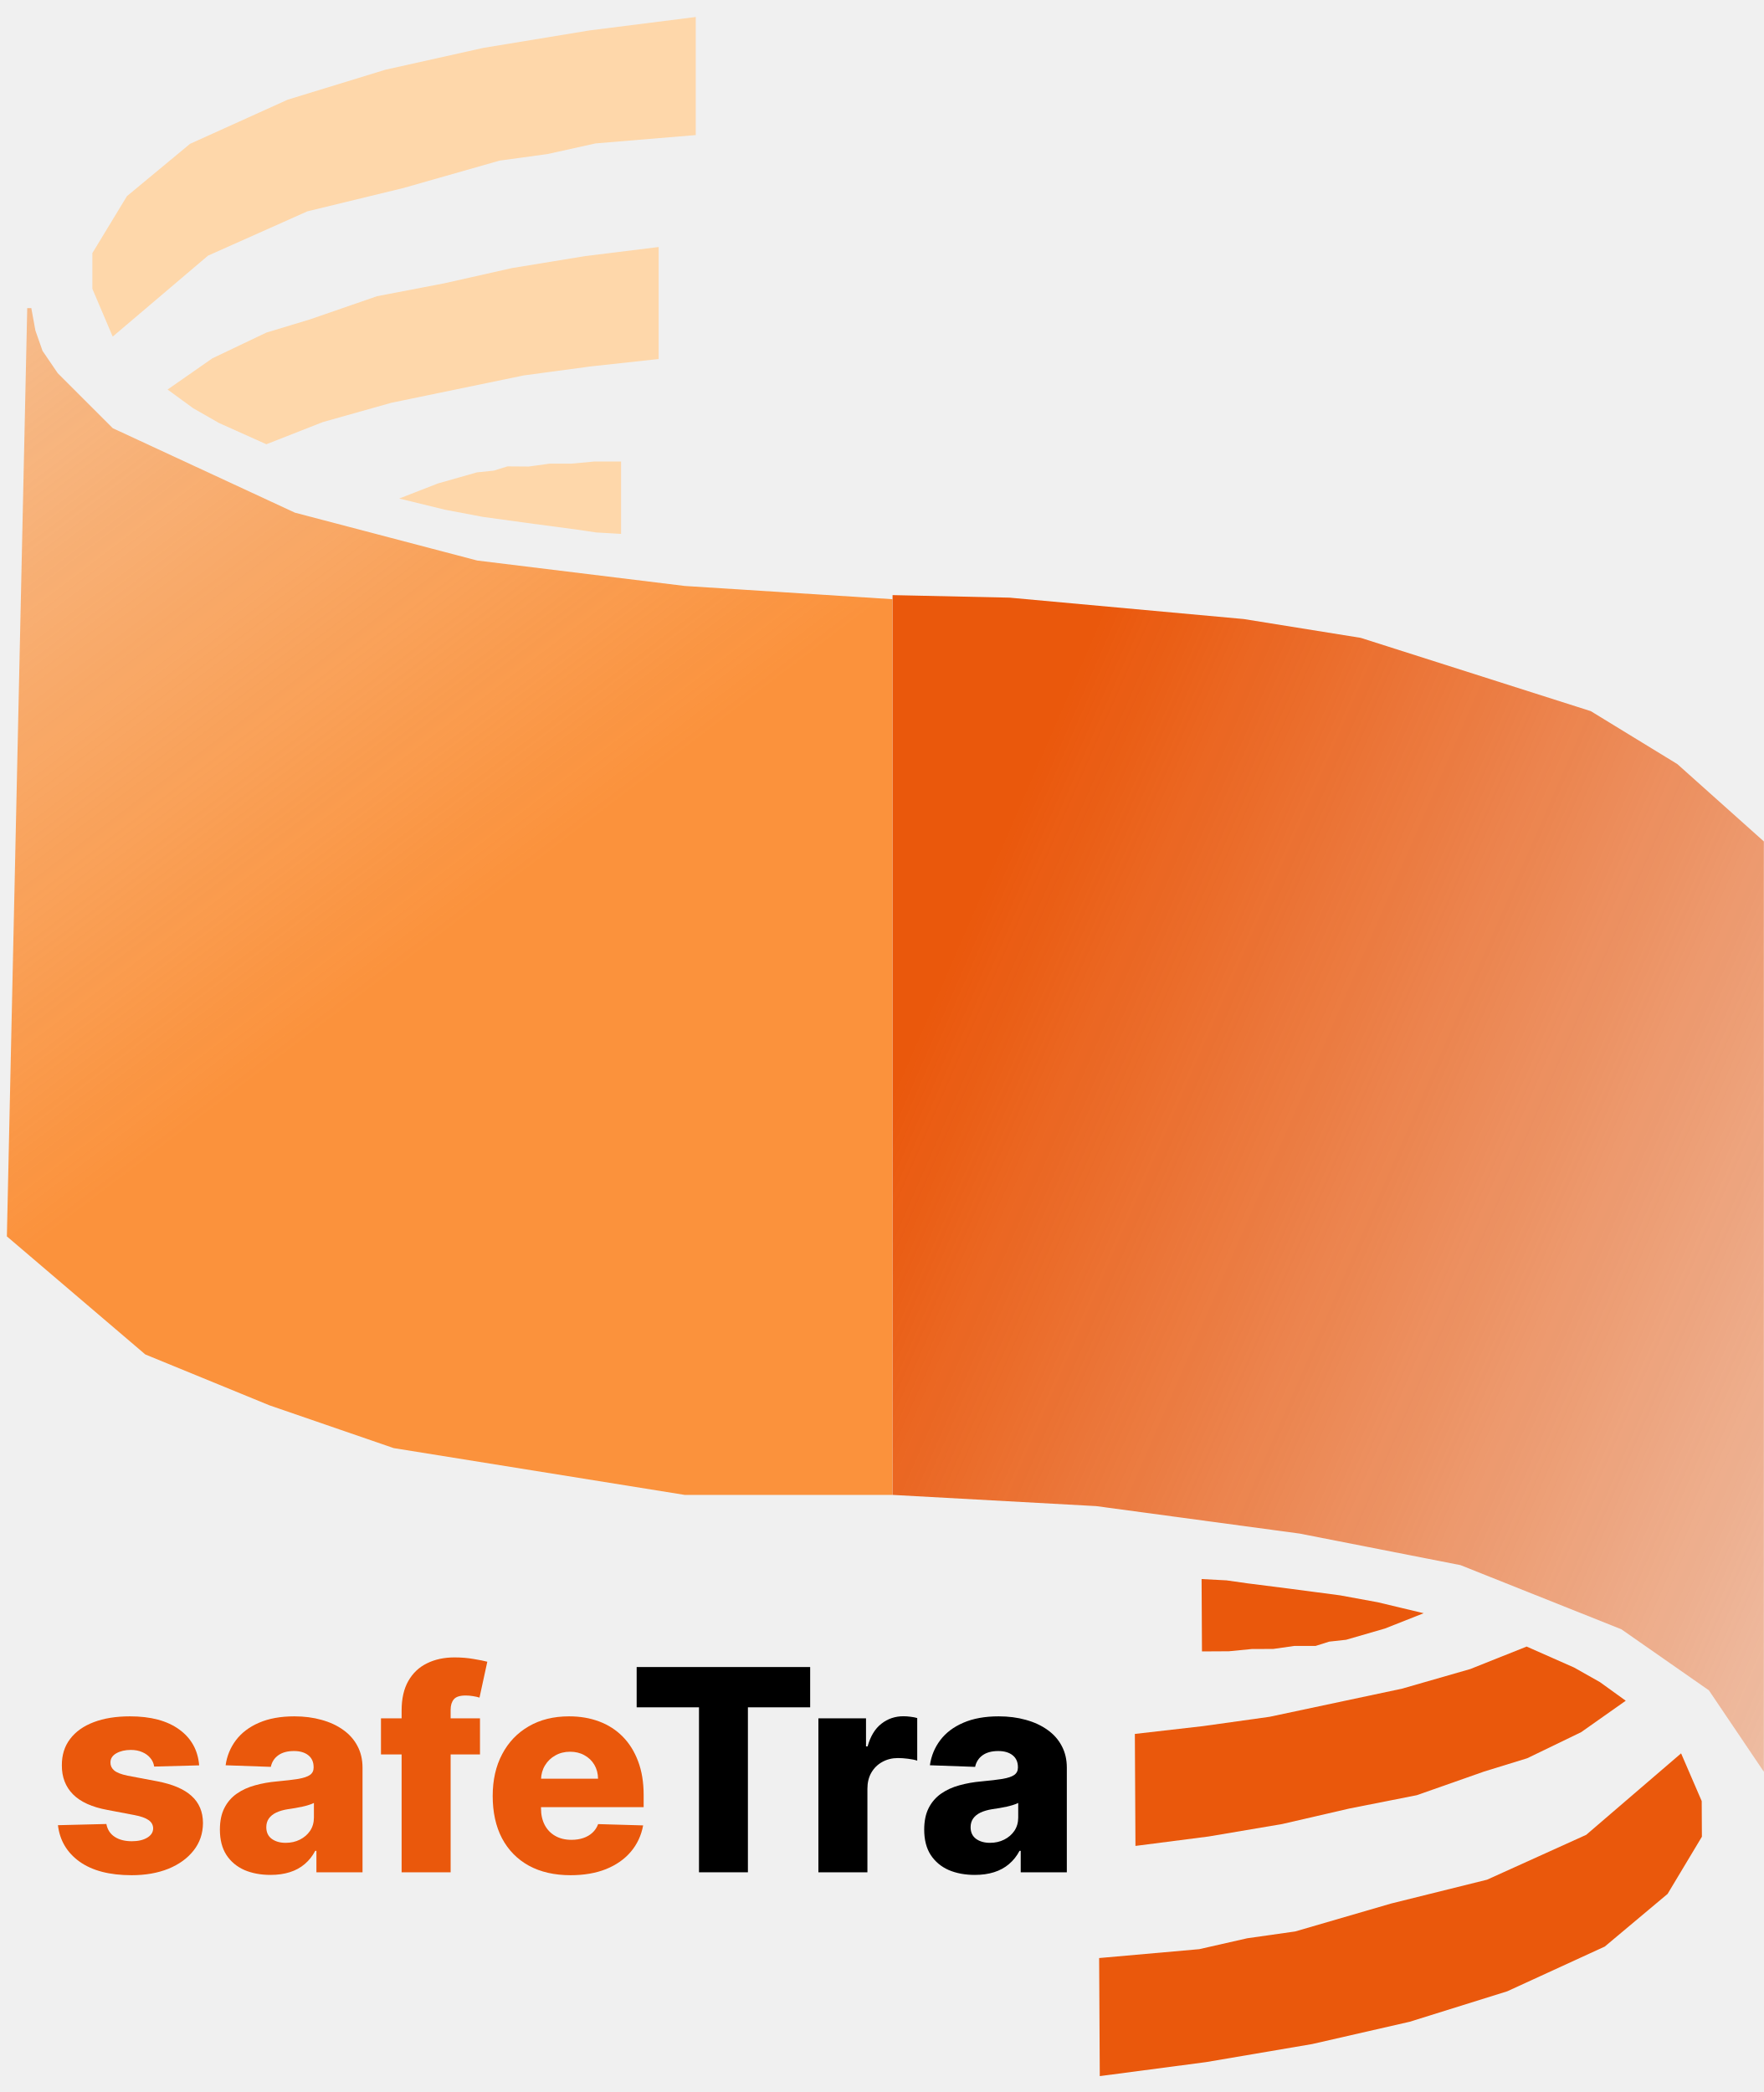
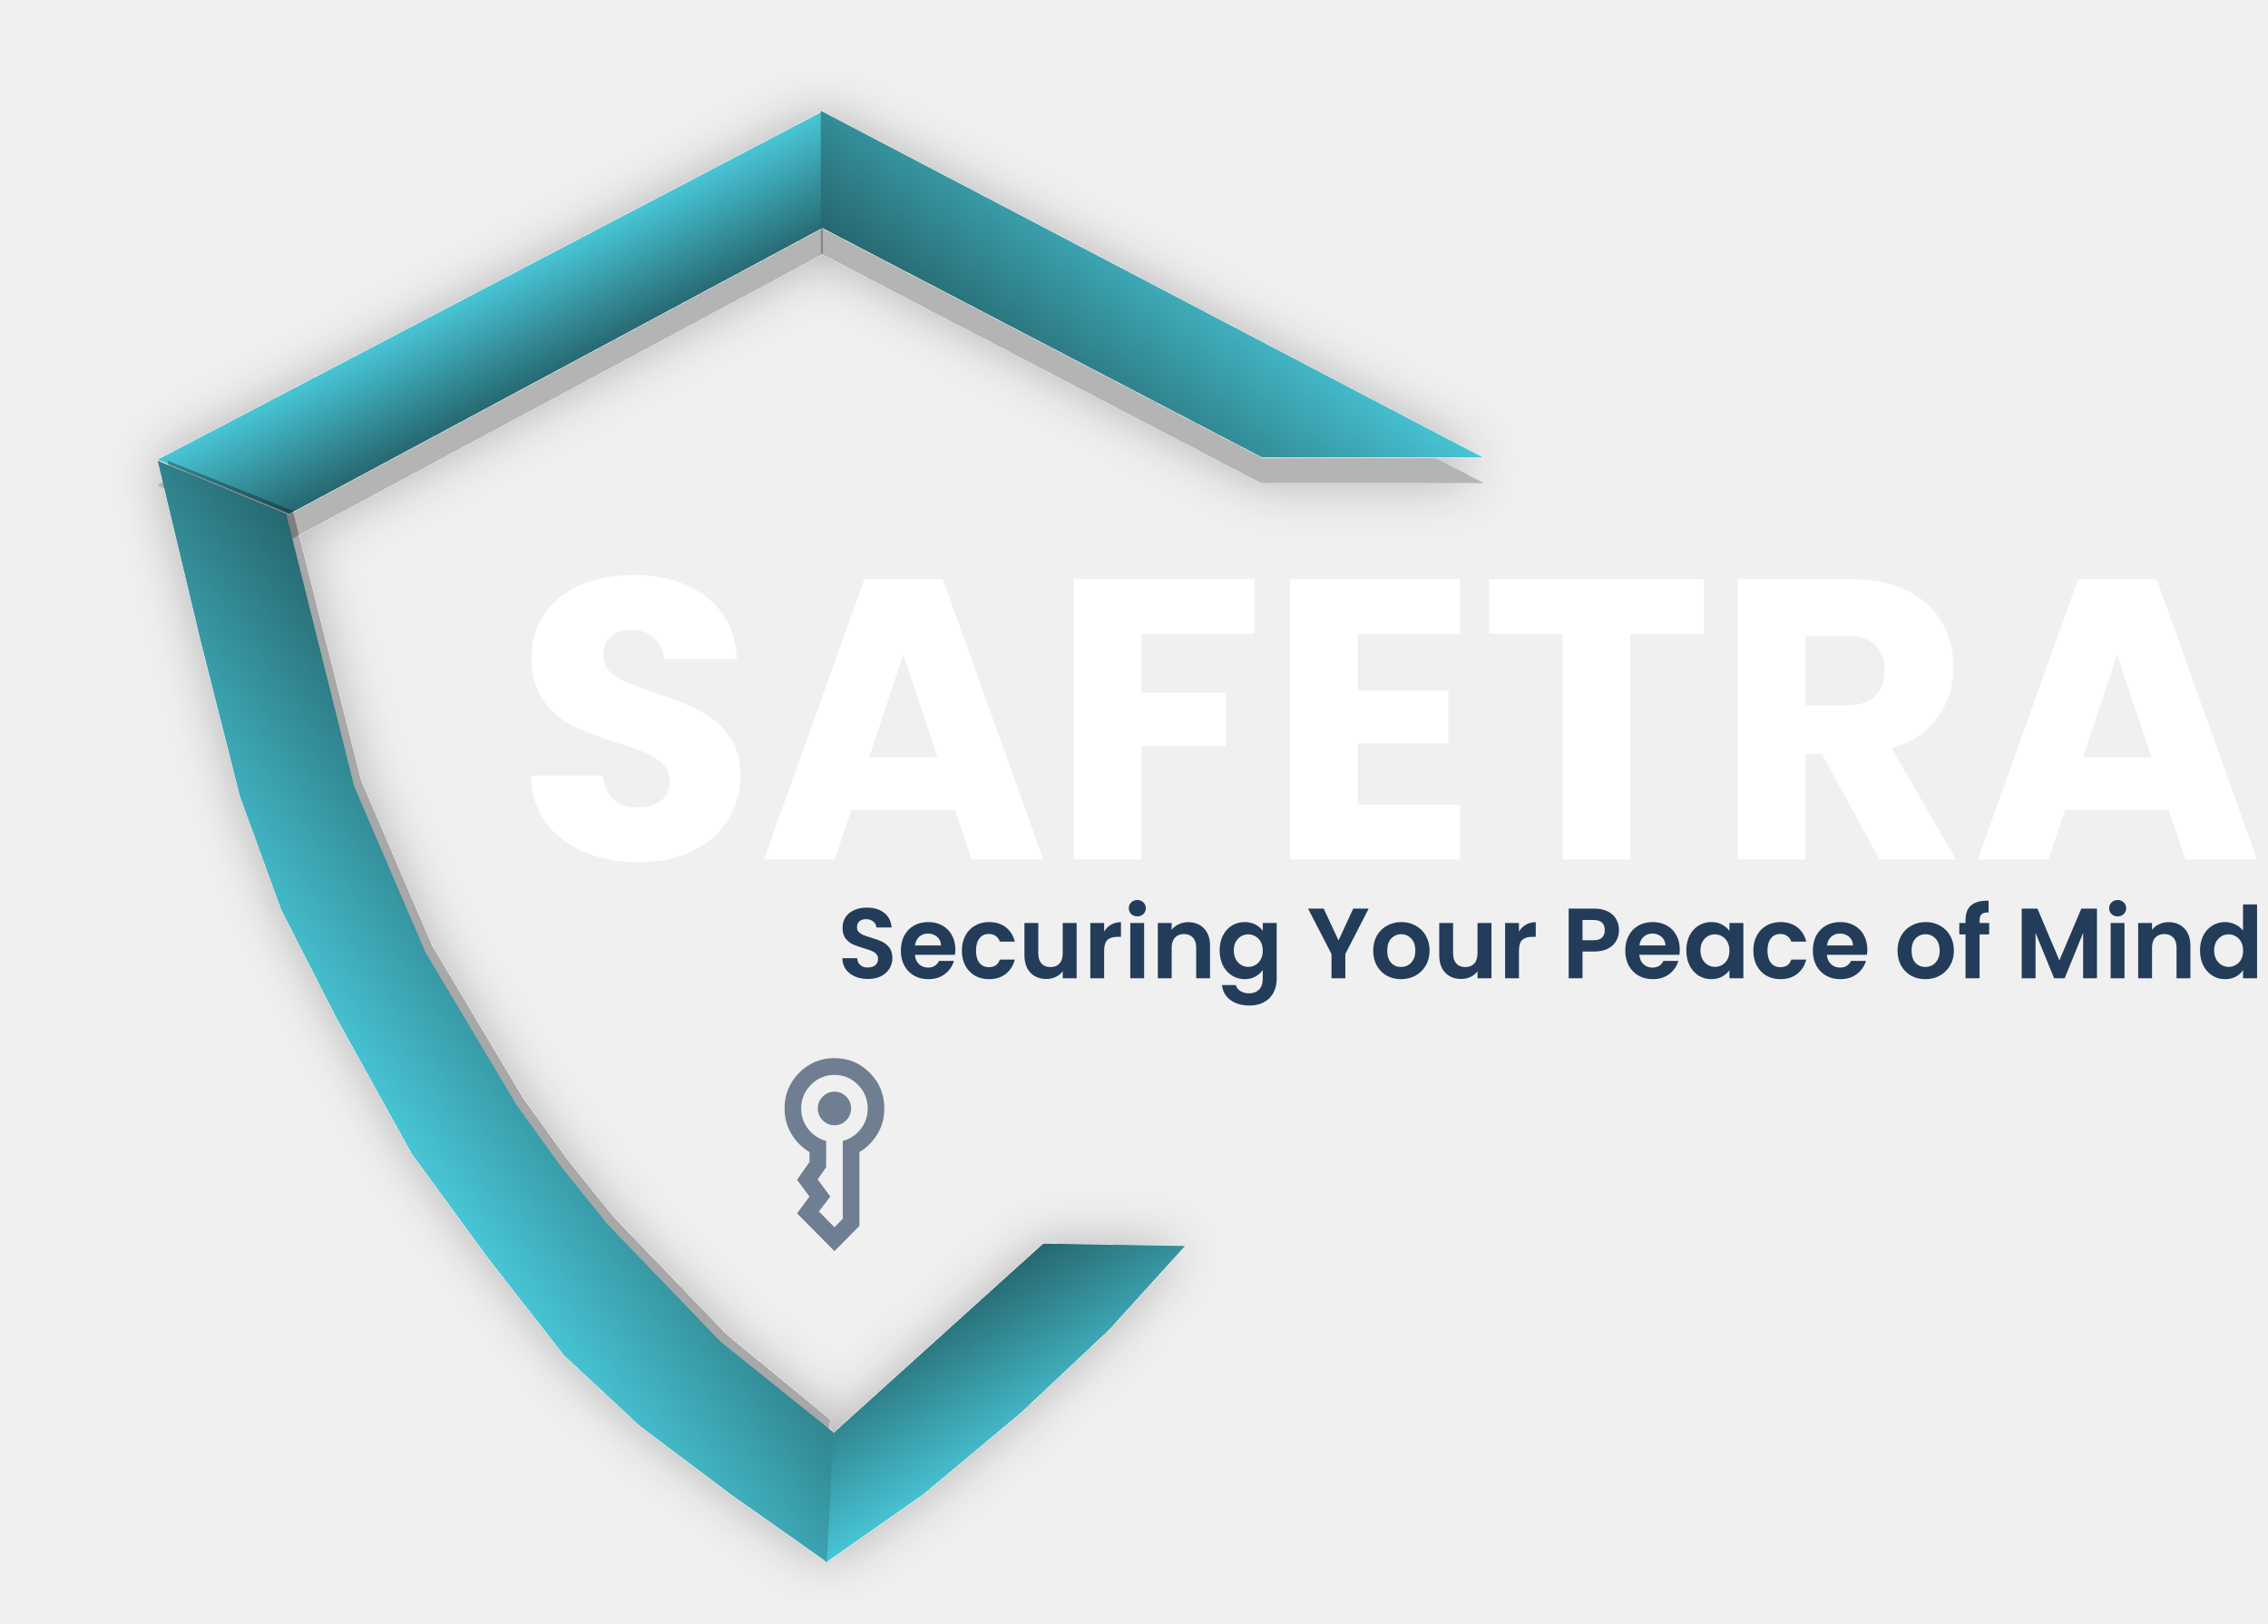
- <svg xmlns="http://www.w3.org/2000/svg" width="129" height="153" viewBox="0 0 129 153" fill="none">
-   <path d="M1.992 22.532H2.29L2.588 24.17L3.109 25.659L4.225 27.297L8.245 31.316L21.57 37.495L34.896 40.994L50.082 42.855L65.268 43.823V109.332H50.082L28.791 105.908L19.709 102.781L10.627 99.059L0.503 90.424L1.992 22.532Z" fill="url(#paint0_linear_1013_9870)" />
-   <path d="M65.277 43.524L73.838 43.71L82.398 44.492L90.959 45.274L99.52 46.651L116.344 52.011L122.672 55.882L128.999 61.539V129.58L124.98 123.624L118.578 119.158L106.816 114.468L95.054 112.16L80.165 110.15L65.277 109.331V43.524Z" fill="url(#paint1_linear_1013_9870)" />
-   <path d="M6.754 18.514L9.284 14.345L13.9 10.518L21.047 7.287L28.194 5.097L35.341 3.504L43.112 2.225L50.884 1.243L50.884 9.879L43.56 10.488L40.047 11.266L36.534 11.747L29.508 13.75L22.482 15.456L15.213 18.697L8.242 24.618L6.754 21.119L6.754 18.514Z" fill="#FED7AA" />
-   <path d="M124.468 134.329L121.96 138.511L117.365 142.363L110.235 145.634L103.101 147.862L95.963 149.494L88.198 150.815L80.432 151.838L80.385 143.203L87.705 142.554L91.214 141.757L94.725 141.258L101.74 139.216L108.756 137.473L116.007 134.192L122.946 128.233L124.454 131.724L124.468 134.329Z" fill="#EA580C" />
-   <path d="M15.531 26.207L19.482 24.323L22.651 23.365L27.573 21.663L32.502 20.717L37.435 19.607L42.801 18.728L48.17 18.066L48.17 26.257L43.162 26.803L38.309 27.456L28.614 29.46L23.608 30.87L19.482 32.491L16.018 30.937L14.136 29.862L12.255 28.49L15.531 26.207Z" fill="#FED7AA" />
-   <path d="M115.636 126.684L111.695 128.59L108.532 129.565L103.618 131.293L98.695 132.266L93.768 133.403L88.406 134.311L83.041 135.003L82.997 126.812L88.002 126.238L92.851 125.559L102.535 123.502L107.534 122.065L111.651 120.422L115.123 121.957L117.01 123.022L118.899 124.384L115.636 126.684Z" fill="#EA580C" />
-   <path d="M34.877 34.548L36.117 34.418L37.114 34.109L38.661 34.12L40.213 33.907L41.766 33.911L43.456 33.754L45.422 33.754L45.422 39.047L43.599 38.941L42.07 38.715L39.018 38.312L35.298 37.8L32.544 37.279L30.869 36.869L29.194 36.46L32.035 35.355L34.877 34.548Z" fill="#FED7AA" />
-   <path d="M98.448 119.926L97.208 120.063L96.213 120.377L94.666 120.376L93.115 120.597L91.562 120.601L89.873 120.767L87.906 120.778L87.878 115.485L89.701 115.581L91.232 115.798L94.286 116.186L98.008 116.677L100.766 117.183L102.443 117.584L104.12 117.984L101.285 119.104L98.448 119.926Z" fill="#EA580C" />
-   <path d="M46.562 124.866V121.92H59.251V124.866H54.698V136.932H51.121V124.866H46.562Z" fill="black" />
-   <path d="M59.853 136.932V125.673H63.335V127.725H63.453C63.658 126.983 63.993 126.43 64.457 126.069C64.921 125.702 65.461 125.519 66.077 125.519C66.243 125.519 66.414 125.531 66.59 125.556C66.766 125.575 66.93 125.607 67.081 125.651V128.766C66.91 128.708 66.685 128.661 66.407 128.627C66.133 128.593 65.889 128.576 65.674 128.576C65.249 128.576 64.865 128.671 64.523 128.862C64.186 129.047 63.919 129.309 63.724 129.646C63.533 129.978 63.438 130.369 63.438 130.819V136.932H59.853Z" fill="black" />
-   <path d="M71.293 137.123C70.574 137.123 69.936 137.003 69.379 136.764C68.827 136.519 68.39 136.153 68.067 135.664C67.749 135.171 67.591 134.552 67.591 133.81C67.591 133.184 67.701 132.656 67.921 132.226C68.141 131.796 68.444 131.447 68.83 131.178C69.216 130.909 69.66 130.706 70.164 130.57C70.667 130.428 71.205 130.333 71.776 130.284C72.417 130.225 72.932 130.164 73.323 130.1C73.714 130.032 73.998 129.937 74.173 129.815C74.354 129.687 74.445 129.509 74.445 129.279V129.243C74.445 128.866 74.315 128.576 74.056 128.37C73.797 128.165 73.448 128.063 73.008 128.063C72.534 128.063 72.153 128.165 71.864 128.37C71.576 128.576 71.393 128.859 71.315 129.221L68.008 129.103C68.106 128.419 68.358 127.808 68.764 127.271C69.174 126.728 69.736 126.303 70.45 125.995C71.168 125.683 72.031 125.526 73.037 125.526C73.756 125.526 74.418 125.612 75.024 125.783C75.63 125.949 76.157 126.193 76.607 126.516C77.057 126.833 77.404 127.224 77.648 127.689C77.897 128.153 78.022 128.683 78.022 129.279V136.932H74.65V135.364H74.562C74.362 135.745 74.105 136.067 73.792 136.331C73.484 136.595 73.12 136.793 72.7 136.925C72.285 137.057 71.816 137.123 71.293 137.123ZM72.4 134.777C72.785 134.777 73.132 134.699 73.44 134.543C73.753 134.386 74.002 134.171 74.188 133.898C74.374 133.619 74.467 133.296 74.467 132.93V131.86C74.364 131.913 74.239 131.962 74.093 132.006C73.951 132.05 73.795 132.092 73.624 132.131C73.453 132.17 73.277 132.204 73.096 132.234C72.915 132.263 72.742 132.29 72.575 132.314C72.238 132.368 71.95 132.451 71.71 132.563C71.476 132.676 71.295 132.822 71.168 133.003C71.046 133.179 70.985 133.389 70.985 133.634C70.985 134.005 71.117 134.288 71.38 134.484C71.649 134.679 71.989 134.777 72.4 134.777Z" fill="black" />
-   <path d="M14.566 129.111L11.275 129.199C11.241 128.964 11.148 128.757 10.996 128.576C10.845 128.39 10.647 128.246 10.403 128.143C10.163 128.036 9.885 127.982 9.567 127.982C9.152 127.982 8.797 128.065 8.504 128.231C8.216 128.397 8.074 128.622 8.079 128.906C8.074 129.126 8.162 129.316 8.343 129.477C8.529 129.639 8.859 129.768 9.333 129.866L11.502 130.276C12.626 130.491 13.462 130.848 14.009 131.347C14.562 131.845 14.84 132.505 14.845 133.326C14.84 134.098 14.61 134.77 14.156 135.342C13.706 135.914 13.091 136.358 12.309 136.676C11.527 136.989 10.633 137.145 9.626 137.145C8.018 137.145 6.75 136.815 5.821 136.155C4.898 135.491 4.37 134.601 4.238 133.487L7.779 133.399C7.857 133.81 8.059 134.122 8.387 134.337C8.714 134.552 9.132 134.66 9.64 134.66C10.1 134.66 10.474 134.574 10.762 134.403C11.05 134.232 11.197 134.005 11.202 133.722C11.197 133.468 11.085 133.265 10.865 133.113C10.645 132.957 10.3 132.835 9.831 132.747L7.866 132.373C6.738 132.168 5.897 131.789 5.345 131.237C4.793 130.68 4.519 129.971 4.524 129.111C4.519 128.358 4.719 127.716 5.125 127.183C5.531 126.645 6.107 126.235 6.855 125.952C7.603 125.668 8.485 125.526 9.501 125.526C11.026 125.526 12.228 125.846 13.108 126.487C13.987 127.122 14.474 127.997 14.566 129.111Z" fill="#EA580C" />
-   <path d="M19.784 137.123C19.066 137.123 18.428 137.003 17.871 136.764C17.318 136.519 16.881 136.153 16.558 135.664C16.241 135.171 16.082 134.552 16.082 133.81C16.082 133.184 16.192 132.656 16.412 132.226C16.632 131.796 16.935 131.447 17.321 131.178C17.707 130.909 18.152 130.706 18.655 130.57C19.158 130.428 19.696 130.333 20.268 130.284C20.908 130.225 21.423 130.164 21.814 130.101C22.205 130.032 22.489 129.937 22.665 129.815C22.846 129.688 22.936 129.509 22.936 129.28V129.243C22.936 128.867 22.806 128.576 22.547 128.371C22.288 128.165 21.939 128.063 21.499 128.063C21.025 128.063 20.644 128.165 20.356 128.371C20.067 128.576 19.884 128.859 19.806 129.221L16.5 129.104C16.598 128.419 16.849 127.809 17.255 127.271C17.665 126.729 18.227 126.303 18.941 125.995C19.659 125.683 20.522 125.526 21.529 125.526C22.247 125.526 22.909 125.612 23.515 125.783C24.121 125.949 24.649 126.193 25.098 126.516C25.548 126.834 25.895 127.225 26.139 127.689C26.389 128.153 26.513 128.683 26.513 129.28V136.932H23.141V135.364H23.053C22.853 135.745 22.596 136.067 22.284 136.331C21.976 136.595 21.612 136.793 21.191 136.925C20.776 137.057 20.307 137.123 19.784 137.123ZM20.891 134.777C21.277 134.777 21.624 134.699 21.932 134.543C22.244 134.386 22.494 134.171 22.679 133.898C22.865 133.619 22.958 133.297 22.958 132.93V131.86C22.855 131.914 22.731 131.962 22.584 132.006C22.442 132.05 22.286 132.092 22.115 132.131C21.944 132.17 21.768 132.204 21.587 132.234C21.406 132.263 21.233 132.29 21.067 132.314C20.73 132.368 20.441 132.451 20.202 132.564C19.967 132.676 19.786 132.823 19.659 133.003C19.537 133.179 19.476 133.389 19.476 133.634C19.476 134.005 19.608 134.289 19.872 134.484C20.141 134.68 20.48 134.777 20.891 134.777Z" fill="#EA580C" />
-   <path d="M35.104 125.673V128.312H27.862V125.673H35.104ZM29.372 136.932V125.101C29.372 124.231 29.536 123.51 29.863 122.939C30.191 122.362 30.645 121.932 31.227 121.649C31.808 121.36 32.48 121.216 33.242 121.216C33.741 121.216 34.21 121.255 34.65 121.333C35.095 121.407 35.425 121.473 35.639 121.531L35.068 124.156C34.936 124.112 34.775 124.075 34.584 124.046C34.398 124.016 34.222 124.002 34.056 124.002C33.636 124.002 33.347 124.094 33.191 124.28C33.035 124.466 32.957 124.72 32.957 125.043V136.932H29.372Z" fill="#EA580C" />
-   <path d="M41.729 137.145C40.551 137.145 39.535 136.913 38.68 136.449C37.83 135.979 37.175 135.312 36.715 134.447C36.261 133.578 36.033 132.544 36.033 131.347C36.033 130.184 36.263 129.167 36.723 128.297C37.182 127.422 37.829 126.743 38.665 126.259C39.501 125.771 40.486 125.526 41.619 125.526C42.421 125.526 43.154 125.651 43.818 125.9C44.483 126.149 45.057 126.518 45.541 127.007C46.025 127.496 46.401 128.099 46.67 128.818C46.939 129.531 47.073 130.35 47.073 131.273V132.168H37.287V130.086H43.738C43.733 129.705 43.642 129.365 43.467 129.067C43.291 128.769 43.049 128.537 42.741 128.371C42.438 128.199 42.088 128.114 41.693 128.114C41.292 128.114 40.933 128.204 40.615 128.385C40.297 128.561 40.046 128.803 39.86 129.111C39.674 129.414 39.577 129.758 39.567 130.144V132.263C39.567 132.722 39.657 133.126 39.838 133.472C40.019 133.815 40.275 134.081 40.608 134.271C40.94 134.462 41.336 134.557 41.795 134.557C42.113 134.557 42.401 134.513 42.66 134.425C42.919 134.337 43.142 134.208 43.327 134.037C43.513 133.866 43.652 133.656 43.745 133.407L47.036 133.502C46.9 134.24 46.599 134.882 46.135 135.43C45.675 135.972 45.072 136.395 44.324 136.698C43.577 136.996 42.712 137.145 41.729 137.145Z" fill="#EA580C" />
+ <svg xmlns="http://www.w3.org/2000/svg" width="176" height="126" viewBox="0 0 176 126" fill="none">
+   <g filter="url(#filter0_d_660_3023)">
+     <g filter="url(#filter1_d_660_3023)">
+       <path d="M12.233 35.667L63.858 8.637V17.674L22.443 39.879L12.233 35.667Z" fill="url(#paint0_linear_660_3023)" />
+     </g>
+     <g filter="url(#filter2_d_660_3023)">
+       <path d="M63.697 8.591L115.07 35.49H97.931L63.697 17.628V8.591Z" fill="url(#paint1_linear_660_3023)" />
+     </g>
+     <path d="M91.957 96.684L86.093 103.161L79.205 109.637L71.634 115.965L64.064 121.259L64.224 111.605L80.96 96.498L91.957 96.684Z" fill="url(#paint2_linear_660_3023)" />
+     <path d="M63.396 119.919L57.213 115.432L50.182 110.147L44.277 104.651L38.371 97.089L32.466 89.011L26.56 78.351L22.34 70.089L19.142 61.311L16.072 49.176L13.001 35.748L22.722 39.62L28 60.504L33.532 73.382L40.599 85.227L44.132 90.116L47.666 94.489L56.427 103.59L64.419 110.147L63.396 119.919Z" fill="black" fill-opacity="0.3" />
+     <path d="M64.164 121.211L56.701 115.949L49.671 110.663L43.765 105.167L37.86 97.606L31.954 89.528L26.049 78.868L21.828 70.605L18.63 61.827L15.56 49.692L12.233 35.748L22.21 39.879L27.488 61.021L33.02 73.898L40.087 85.743L43.62 90.632L47.154 95.005L55.916 104.107L64.677 111.143L64.164 121.211Z" fill="url(#paint3_linear_660_3023)" />
+   </g>
+   <path d="M49.608 66.902C48.032 66.902 46.62 66.644 45.371 66.128C44.123 65.611 43.12 64.847 42.363 63.835C41.626 62.823 41.237 61.604 41.196 60.179H46.783C46.865 60.984 47.141 61.604 47.612 62.038C48.083 62.451 48.697 62.658 49.454 62.658C50.232 62.658 50.846 62.482 51.296 62.131C51.746 61.759 51.971 61.253 51.971 60.613C51.971 60.076 51.787 59.632 51.419 59.28C51.071 58.929 50.631 58.64 50.099 58.413C49.587 58.186 48.85 57.927 47.888 57.638C46.497 57.205 45.361 56.771 44.481 56.337C43.601 55.903 42.844 55.263 42.209 54.416C41.575 53.569 41.258 52.464 41.258 51.101C41.258 49.076 41.984 47.496 43.437 46.36C44.89 45.203 46.783 44.625 49.116 44.625C51.49 44.625 53.404 45.203 54.857 46.36C56.31 47.496 57.087 49.087 57.19 51.132H51.511C51.47 50.429 51.214 49.882 50.743 49.489C50.273 49.076 49.669 48.87 48.932 48.87C48.298 48.87 47.786 49.045 47.397 49.397C47.008 49.727 46.814 50.212 46.814 50.853C46.814 51.555 47.141 52.102 47.796 52.495C48.451 52.887 49.474 53.311 50.866 53.765C52.258 54.24 53.383 54.695 54.243 55.129C55.123 55.562 55.88 56.192 56.514 57.019C57.149 57.845 57.466 58.909 57.466 60.21C57.466 61.449 57.149 62.575 56.514 63.587C55.901 64.599 55 65.405 53.813 66.004C52.626 66.603 51.224 66.902 49.608 66.902ZM74.111 62.843H66.069L64.779 66.686H59.284L67.082 44.935H73.16L80.957 66.686H75.401L74.111 62.843ZM72.761 58.754L70.09 50.791L67.45 58.754H72.761ZM97.359 44.935V49.18H88.579V53.765H95.148V57.886H88.579V66.686H83.33V44.935H97.359ZM105.367 49.18V53.579H112.397V57.669H105.367V62.441H113.318V66.686H100.118V44.935H113.318V49.18H105.367ZM132.228 44.935V49.18H126.518V66.686H121.269V49.18H115.559V44.935H132.228ZM145.852 66.686L141.37 58.475H140.112V66.686H134.863V44.935H143.673C145.371 44.935 146.814 45.234 148.001 45.833C149.209 46.432 150.109 47.259 150.703 48.312C151.296 49.345 151.593 50.502 151.593 51.782C151.593 53.228 151.184 54.519 150.365 55.655C149.567 56.791 148.38 57.597 146.804 58.072L151.777 66.686H145.852ZM140.112 54.726H143.366C144.328 54.726 145.044 54.488 145.515 54.013C146.006 53.538 146.251 52.867 146.251 51.999C146.251 51.173 146.006 50.522 145.515 50.047C145.044 49.572 144.328 49.334 143.366 49.334H140.112V54.726ZM168.303 62.843H160.26L158.971 66.686H153.476L161.273 44.935H167.351L175.149 66.686H169.592L168.303 62.843ZM166.952 58.754L164.282 50.791L161.642 58.754H166.952Z" fill="white" />
+   <path d="M67.356 75.964C66.982 75.964 66.645 75.899 66.343 75.77C66.046 75.641 65.811 75.455 65.637 75.213C65.463 74.97 65.373 74.683 65.368 74.353H66.519C66.535 74.575 66.611 74.75 66.75 74.879C66.893 75.009 67.087 75.073 67.333 75.073C67.584 75.073 67.781 75.014 67.924 74.895C68.067 74.771 68.139 74.611 68.139 74.415C68.139 74.255 68.09 74.123 67.993 74.02C67.896 73.916 67.773 73.836 67.624 73.78C67.481 73.718 67.282 73.65 67.026 73.578C66.678 73.475 66.394 73.374 66.174 73.276C65.959 73.173 65.772 73.02 65.614 72.819C65.46 72.612 65.383 72.339 65.383 71.998C65.383 71.678 65.463 71.399 65.621 71.162C65.78 70.924 66.003 70.743 66.289 70.619C66.576 70.49 66.903 70.426 67.271 70.426C67.824 70.426 68.272 70.562 68.614 70.836C68.962 71.105 69.154 71.482 69.19 71.967H68.008C67.998 71.781 67.919 71.629 67.77 71.51C67.627 71.386 67.435 71.324 67.195 71.324C66.985 71.324 66.816 71.378 66.688 71.487C66.565 71.595 66.504 71.753 66.504 71.959C66.504 72.104 66.55 72.225 66.642 72.323C66.739 72.416 66.857 72.494 66.995 72.556C67.138 72.612 67.338 72.68 67.594 72.757C67.942 72.86 68.226 72.964 68.446 73.067C68.666 73.17 68.855 73.325 69.013 73.532C69.172 73.738 69.251 74.009 69.251 74.345C69.251 74.634 69.177 74.903 69.029 75.151C68.88 75.398 68.663 75.597 68.376 75.747C68.09 75.892 67.75 75.964 67.356 75.964ZM74.135 73.671C74.135 73.826 74.125 73.966 74.105 74.089H70.997C71.022 74.399 71.13 74.642 71.319 74.817C71.508 74.993 71.741 75.081 72.017 75.081C72.416 75.081 72.7 74.908 72.869 74.562H74.028C73.905 74.975 73.67 75.316 73.322 75.584C72.974 75.848 72.547 75.979 72.04 75.979C71.631 75.979 71.263 75.889 70.935 75.708C70.613 75.522 70.36 75.262 70.175 74.926C69.996 74.59 69.907 74.203 69.907 73.764C69.907 73.32 69.996 72.93 70.175 72.594C70.355 72.259 70.605 72.001 70.927 71.82C71.25 71.639 71.621 71.549 72.04 71.549C72.445 71.549 72.805 71.636 73.122 71.812C73.445 71.988 73.693 72.238 73.867 72.564C74.046 72.884 74.135 73.253 74.135 73.671ZM73.023 73.361C73.017 73.082 72.918 72.86 72.723 72.695C72.529 72.525 72.291 72.439 72.01 72.439C71.744 72.439 71.518 72.522 71.334 72.687C71.155 72.847 71.045 73.072 71.004 73.361H73.023ZM74.643 73.764C74.643 73.32 74.733 72.933 74.912 72.602C75.091 72.266 75.339 72.008 75.656 71.828C75.973 71.642 76.336 71.549 76.746 71.549C77.273 71.549 77.708 71.683 78.05 71.951C78.398 72.215 78.631 72.587 78.749 73.067H77.59C77.528 72.881 77.424 72.737 77.275 72.633C77.132 72.525 76.953 72.471 76.738 72.471C76.431 72.471 76.188 72.584 76.009 72.811C75.83 73.033 75.74 73.351 75.74 73.764C75.74 74.172 75.83 74.49 76.009 74.717C76.188 74.939 76.431 75.05 76.738 75.05C77.173 75.05 77.457 74.854 77.59 74.461H78.749C78.631 74.926 78.398 75.295 78.05 75.569C77.703 75.843 77.268 75.979 76.746 75.979C76.336 75.979 75.973 75.889 75.656 75.708C75.339 75.522 75.091 75.264 74.912 74.934C74.733 74.598 74.643 74.208 74.643 73.764ZM83.55 71.618V75.91H82.468V75.368C82.33 75.553 82.148 75.701 81.923 75.809C81.703 75.912 81.462 75.964 81.201 75.964C80.869 75.964 80.575 75.894 80.319 75.755C80.063 75.61 79.861 75.401 79.713 75.127C79.569 74.849 79.498 74.518 79.498 74.136V71.618H80.572V73.981C80.572 74.322 80.657 74.585 80.826 74.771C80.994 74.952 81.225 75.042 81.516 75.042C81.813 75.042 82.046 74.952 82.215 74.771C82.383 74.585 82.468 74.322 82.468 73.981V71.618H83.55ZM85.684 72.285C85.823 72.057 86.002 71.879 86.222 71.75C86.447 71.621 86.703 71.556 86.989 71.556V72.695H86.705C86.367 72.695 86.112 72.775 85.938 72.935C85.769 73.095 85.684 73.374 85.684 73.772V75.91H84.61V71.618H85.684V72.285ZM88.257 71.107C88.068 71.107 87.909 71.048 87.782 70.929C87.659 70.805 87.597 70.653 87.597 70.472C87.597 70.291 87.659 70.142 87.782 70.023C87.909 69.899 88.068 69.837 88.257 69.837C88.447 69.837 88.603 69.899 88.725 70.023C88.853 70.142 88.917 70.291 88.917 70.472C88.917 70.653 88.853 70.805 88.725 70.929C88.603 71.048 88.447 71.107 88.257 71.107ZM88.787 71.618V75.91H87.713V71.618H88.787ZM92.205 71.556C92.711 71.556 93.12 71.719 93.433 72.044C93.745 72.365 93.901 72.814 93.901 73.392V75.91H92.826V73.54C92.826 73.199 92.742 72.938 92.573 72.757C92.404 72.571 92.174 72.478 91.882 72.478C91.585 72.478 91.35 72.571 91.176 72.757C91.007 72.938 90.923 73.199 90.923 73.54V75.91H89.849V71.618H90.923V72.153C91.066 71.967 91.248 71.822 91.468 71.719C91.693 71.611 91.939 71.556 92.205 71.556ZM96.588 71.549C96.905 71.549 97.184 71.613 97.424 71.742C97.665 71.866 97.854 72.029 97.992 72.23V71.618H99.074V75.941C99.074 76.338 98.995 76.692 98.836 77.002C98.678 77.317 98.44 77.565 98.123 77.746C97.805 77.931 97.422 78.024 96.971 78.024C96.368 78.024 95.871 77.882 95.483 77.598C95.099 77.314 94.881 76.927 94.83 76.436H95.897C95.953 76.633 96.073 76.788 96.258 76.901C96.447 77.02 96.675 77.079 96.941 77.079C97.253 77.079 97.506 76.984 97.701 76.793C97.895 76.607 97.992 76.323 97.992 75.941V75.275C97.854 75.476 97.662 75.644 97.416 75.778C97.176 75.912 96.9 75.979 96.588 75.979C96.23 75.979 95.902 75.886 95.605 75.701C95.309 75.515 95.073 75.254 94.899 74.918C94.731 74.577 94.646 74.188 94.646 73.749C94.646 73.315 94.731 72.93 94.899 72.594C95.073 72.259 95.306 72.001 95.598 71.82C95.894 71.639 96.224 71.549 96.588 71.549ZM97.992 73.764C97.992 73.501 97.941 73.276 97.839 73.09C97.736 72.899 97.598 72.754 97.424 72.656C97.25 72.553 97.064 72.501 96.864 72.501C96.664 72.501 96.48 72.551 96.311 72.649C96.143 72.747 96.004 72.891 95.897 73.082C95.795 73.268 95.743 73.49 95.743 73.749C95.743 74.007 95.795 74.234 95.897 74.43C96.004 74.621 96.143 74.769 96.311 74.872C96.485 74.975 96.67 75.027 96.864 75.027C97.064 75.027 97.25 74.978 97.424 74.879C97.598 74.776 97.736 74.632 97.839 74.446C97.941 74.255 97.992 74.027 97.992 73.764ZM106.211 70.503L104.4 74.027V75.91H103.326V74.027L101.507 70.503H102.72L103.871 72.974L105.014 70.503H106.211ZM108.719 75.979C108.31 75.979 107.941 75.889 107.614 75.708C107.286 75.522 107.028 75.262 106.839 74.926C106.654 74.59 106.562 74.203 106.562 73.764C106.562 73.325 106.657 72.938 106.846 72.602C107.041 72.266 107.304 72.008 107.637 71.828C107.969 71.642 108.34 71.549 108.75 71.549C109.159 71.549 109.53 71.642 109.862 71.828C110.195 72.008 110.456 72.266 110.645 72.602C110.84 72.938 110.937 73.325 110.937 73.764C110.937 74.203 110.837 74.59 110.638 74.926C110.443 75.262 110.177 75.522 109.839 75.708C109.507 75.889 109.133 75.979 108.719 75.979ZM108.719 75.034C108.913 75.034 109.095 74.988 109.264 74.895C109.438 74.797 109.576 74.652 109.678 74.461C109.781 74.27 109.832 74.038 109.832 73.764C109.832 73.356 109.724 73.044 109.509 72.827C109.3 72.605 109.041 72.494 108.734 72.494C108.427 72.494 108.169 72.605 107.959 72.827C107.754 73.044 107.652 73.356 107.652 73.764C107.652 74.172 107.752 74.487 107.951 74.709C108.156 74.926 108.412 75.034 108.719 75.034ZM115.739 71.618V75.91H114.657V75.368C114.519 75.553 114.337 75.701 114.112 75.809C113.892 75.912 113.652 75.964 113.391 75.964C113.058 75.964 112.764 75.894 112.508 75.755C112.252 75.61 112.05 75.401 111.902 75.127C111.758 74.849 111.687 74.518 111.687 74.136V71.618H112.761V73.981C112.761 74.322 112.846 74.585 113.015 74.771C113.183 74.952 113.414 75.042 113.705 75.042C114.002 75.042 114.235 74.952 114.404 74.771C114.572 74.585 114.657 74.322 114.657 73.981V71.618H115.739ZM117.873 72.285C118.012 72.057 118.191 71.879 118.411 71.75C118.636 71.621 118.892 71.556 119.178 71.556V72.695H118.894C118.556 72.695 118.301 72.775 118.127 72.935C117.958 73.095 117.873 73.374 117.873 73.772V75.91H116.799V71.618H117.873V72.285ZM125.637 72.176C125.637 72.465 125.568 72.737 125.43 72.99C125.297 73.243 125.084 73.447 124.793 73.601C124.506 73.756 124.143 73.834 123.703 73.834H122.805V75.91H121.731V70.503H123.703C124.117 70.503 124.47 70.575 124.762 70.72C125.054 70.865 125.271 71.063 125.414 71.316C125.563 71.569 125.637 71.856 125.637 72.176ZM123.657 72.959C123.954 72.959 124.174 72.891 124.317 72.757C124.46 72.618 124.532 72.424 124.532 72.176C124.532 71.65 124.24 71.386 123.657 71.386H122.805V72.959H123.657ZM130.352 73.671C130.352 73.826 130.342 73.966 130.321 74.089H127.213C127.239 74.399 127.346 74.642 127.536 74.817C127.725 74.993 127.958 75.081 128.234 75.081C128.633 75.081 128.917 74.908 129.086 74.562H130.245C130.122 74.975 129.886 75.316 129.539 75.584C129.191 75.848 128.763 75.979 128.257 75.979C127.848 75.979 127.479 75.889 127.152 75.708C126.83 75.522 126.576 75.262 126.392 74.926C126.213 74.59 126.123 74.203 126.123 73.764C126.123 73.32 126.213 72.93 126.392 72.594C126.571 72.259 126.822 72.001 127.144 71.82C127.466 71.639 127.837 71.549 128.257 71.549C128.661 71.549 129.022 71.636 129.339 71.812C129.661 71.988 129.91 72.238 130.083 72.564C130.263 72.884 130.352 73.253 130.352 73.671ZM129.239 73.361C129.234 73.082 129.134 72.86 128.94 72.695C128.746 72.525 128.508 72.439 128.226 72.439C127.96 72.439 127.735 72.522 127.551 72.687C127.372 72.847 127.262 73.072 127.221 73.361H129.239ZM130.86 73.749C130.86 73.315 130.944 72.93 131.113 72.594C131.287 72.259 131.52 72.001 131.811 71.82C132.108 71.639 132.438 71.549 132.801 71.549C133.118 71.549 133.395 71.613 133.63 71.742C133.871 71.871 134.062 72.034 134.206 72.23V71.618H135.288V75.91H134.206V75.282C134.068 75.484 133.876 75.651 133.63 75.786C133.39 75.915 133.111 75.979 132.794 75.979C132.435 75.979 132.108 75.886 131.811 75.701C131.52 75.515 131.287 75.254 131.113 74.918C130.944 74.577 130.86 74.188 130.86 73.749ZM134.206 73.764C134.206 73.501 134.154 73.276 134.052 73.09C133.95 72.899 133.812 72.754 133.638 72.656C133.464 72.553 133.277 72.501 133.078 72.501C132.878 72.501 132.694 72.551 132.525 72.649C132.356 72.747 132.218 72.891 132.111 73.082C132.008 73.268 131.957 73.49 131.957 73.749C131.957 74.007 132.008 74.234 132.111 74.43C132.218 74.621 132.356 74.769 132.525 74.872C132.699 74.975 132.883 75.027 133.078 75.027C133.277 75.027 133.464 74.978 133.638 74.879C133.812 74.776 133.95 74.632 134.052 74.446C134.154 74.255 134.206 74.027 134.206 73.764ZM136.061 73.764C136.061 73.32 136.15 72.933 136.329 72.602C136.508 72.266 136.757 72.008 137.074 71.828C137.391 71.642 137.754 71.549 138.164 71.549C138.691 71.549 139.125 71.683 139.468 71.951C139.816 72.215 140.049 72.587 140.167 73.067H139.008C138.946 72.881 138.842 72.737 138.693 72.633C138.55 72.525 138.371 72.471 138.156 72.471C137.849 72.471 137.606 72.584 137.427 72.811C137.248 73.033 137.158 73.351 137.158 73.764C137.158 74.172 137.248 74.49 137.427 74.717C137.606 74.939 137.849 75.05 138.156 75.05C138.591 75.05 138.875 74.854 139.008 74.461H140.167C140.049 74.926 139.816 75.295 139.468 75.569C139.12 75.843 138.685 75.979 138.164 75.979C137.754 75.979 137.391 75.889 137.074 75.708C136.757 75.522 136.508 75.264 136.329 74.934C136.15 74.598 136.061 74.208 136.061 73.764ZM144.906 73.671C144.906 73.826 144.896 73.966 144.876 74.089H141.768C141.793 74.399 141.901 74.642 142.09 74.817C142.279 74.993 142.512 75.081 142.788 75.081C143.187 75.081 143.471 74.908 143.64 74.562H144.799C144.676 74.975 144.441 75.316 144.093 75.584C143.745 75.848 143.318 75.979 142.811 75.979C142.402 75.979 142.034 75.889 141.706 75.708C141.384 75.522 141.131 75.262 140.946 74.926C140.767 74.59 140.678 74.203 140.678 73.764C140.678 73.32 140.767 72.93 140.946 72.594C141.125 72.259 141.376 72.001 141.698 71.82C142.021 71.639 142.392 71.549 142.811 71.549C143.215 71.549 143.576 71.636 143.893 71.812C144.216 71.988 144.464 72.238 144.638 72.564C144.817 72.884 144.906 73.253 144.906 73.671ZM143.794 73.361C143.788 73.082 143.689 72.86 143.494 72.695C143.3 72.525 143.062 72.439 142.781 72.439C142.514 72.439 142.289 72.522 142.105 72.687C141.926 72.847 141.816 73.072 141.775 73.361H143.794ZM149.407 75.979C148.998 75.979 148.629 75.889 148.302 75.708C147.975 75.522 147.716 75.262 147.527 74.926C147.343 74.59 147.251 74.203 147.251 73.764C147.251 73.325 147.345 72.938 147.535 72.602C147.729 72.266 147.992 72.008 148.325 71.828C148.658 71.642 149.029 71.549 149.438 71.549C149.847 71.549 150.218 71.642 150.551 71.828C150.883 72.008 151.144 72.266 151.333 72.602C151.528 72.938 151.625 73.325 151.625 73.764C151.625 74.203 151.525 74.59 151.326 74.926C151.131 75.262 150.865 75.522 150.528 75.708C150.195 75.889 149.822 75.979 149.407 75.979ZM149.407 75.034C149.602 75.034 149.783 74.988 149.952 74.895C150.126 74.797 150.264 74.652 150.366 74.461C150.469 74.27 150.52 74.038 150.52 73.764C150.52 73.356 150.412 73.044 150.198 72.827C149.988 72.605 149.729 72.494 149.423 72.494C149.116 72.494 148.857 72.605 148.647 72.827C148.443 73.044 148.34 73.356 148.34 73.764C148.34 74.172 148.44 74.487 148.64 74.709C148.844 74.926 149.1 75.034 149.407 75.034ZM154.362 72.509H153.618V75.91H152.528V72.509H152.045V71.618H152.528V71.402C152.528 70.875 152.676 70.488 152.973 70.24C153.27 69.992 153.718 69.876 154.316 69.891V70.805C154.055 70.8 153.874 70.844 153.771 70.937C153.669 71.03 153.618 71.198 153.618 71.44V71.618H154.362V72.509ZM162.727 70.503V75.91H161.653V72.393L160.218 75.91H159.404L157.962 72.393V75.91H156.887V70.503H158.107L159.811 74.523L161.515 70.503H162.727ZM164.335 71.107C164.146 71.107 163.987 71.048 163.859 70.929C163.736 70.805 163.675 70.653 163.675 70.472C163.675 70.291 163.736 70.142 163.859 70.023C163.987 69.899 164.146 69.837 164.335 69.837C164.524 69.837 164.68 69.899 164.803 70.023C164.931 70.142 164.995 70.291 164.995 70.472C164.995 70.653 164.931 70.805 164.803 70.929C164.68 71.048 164.524 71.107 164.335 71.107ZM164.864 71.618V75.91H163.79V71.618H164.864ZM168.282 71.556C168.788 71.556 169.197 71.719 169.51 72.044C169.822 72.365 169.978 72.814 169.978 73.392V75.91H168.903V73.54C168.903 73.199 168.819 72.938 168.65 72.757C168.481 72.571 168.251 72.478 167.959 72.478C167.663 72.478 167.427 72.571 167.253 72.757C167.084 72.938 167 73.199 167 73.54V75.91H165.926V71.618H167V72.153C167.143 71.967 167.325 71.822 167.545 71.719C167.77 71.611 168.016 71.556 168.282 71.556ZM170.723 73.749C170.723 73.315 170.808 72.93 170.976 72.594C171.15 72.259 171.386 72.001 171.682 71.82C171.979 71.639 172.309 71.549 172.672 71.549C172.949 71.549 173.212 71.611 173.463 71.735C173.714 71.853 173.913 72.013 174.061 72.215V70.178H175.151V75.91H174.061V75.275C173.928 75.486 173.742 75.657 173.501 75.786C173.261 75.915 172.982 75.979 172.665 75.979C172.307 75.979 171.979 75.886 171.682 75.701C171.386 75.515 171.15 75.254 170.976 74.918C170.808 74.577 170.723 74.188 170.723 73.749ZM174.069 73.764C174.069 73.501 174.018 73.276 173.916 73.09C173.813 72.899 173.675 72.754 173.501 72.656C173.327 72.553 173.141 72.501 172.941 72.501C172.741 72.501 172.557 72.551 172.388 72.649C172.22 72.747 172.081 72.891 171.974 73.082C171.872 73.268 171.821 73.49 171.821 73.749C171.821 74.007 171.872 74.234 171.974 74.43C172.081 74.621 172.22 74.769 172.388 74.872C172.562 74.975 172.747 75.027 172.941 75.027C173.141 75.027 173.327 74.978 173.501 74.879C173.675 74.776 173.813 74.632 173.916 74.446C174.018 74.255 174.069 74.027 174.069 73.764Z" fill="#233C5A" />
+   <path d="M63.464 86.013C63.464 85.655 63.591 85.348 63.844 85.093C64.096 84.838 64.4 84.711 64.755 84.711C65.109 84.711 65.413 84.838 65.666 85.093C65.918 85.348 66.045 85.655 66.045 86.013C66.045 86.371 65.918 86.678 65.666 86.933C65.413 87.188 65.109 87.315 64.755 87.315C64.4 87.315 64.096 87.188 63.844 86.933C63.591 86.678 63.464 86.371 63.464 86.013ZM60.884 86.013C60.884 84.928 61.26 84.006 62.013 83.246C62.766 82.487 63.679 82.106 64.755 82.106C65.83 82.106 66.743 82.487 67.496 83.246C68.249 84.006 68.625 84.928 68.625 86.013C68.625 86.74 68.448 87.4 68.093 87.991C67.738 88.582 67.27 89.051 66.69 89.399V95.128L64.755 97.082L61.852 94.152L62.819 92.85L61.852 91.548L62.819 90.164V89.399C62.239 89.051 61.771 88.582 61.416 87.991C61.061 87.4 60.884 86.74 60.884 86.013ZM62.174 86.013C62.174 86.621 62.357 87.155 62.723 87.616C63.088 88.078 63.55 88.384 64.11 88.536V90.571L63.448 91.515L64.432 92.85L63.545 94.005L64.755 95.227L65.4 94.575V88.536C65.959 88.384 66.421 88.078 66.786 87.616C67.152 87.155 67.335 86.621 67.335 86.013C67.335 85.297 67.082 84.684 66.577 84.174C66.072 83.664 65.464 83.409 64.755 83.409C64.045 83.409 63.437 83.664 62.932 84.174C62.427 84.684 62.174 85.297 62.174 86.013Z" fill="#6F7E90" />
  <defs>
-     <linearGradient id="paint0_linear_1013_9870" x1="30.131" y1="70.175" x2="-46.098" y2="-29.875" gradientUnits="userSpaceOnUse">
-       <stop stop-color="#FB923C" />
-       <stop offset="1" stop-color="#FB923C" stop-opacity="0" />
+     <filter id="filter0_d_660_3023" x="8.233" y="4.591" width="110.837" height="120.668" filterUnits="userSpaceOnUse" color-interpolation-filters="sRGB">
+       <feFlood flood-opacity="0" result="BackgroundImageFix" />
+       <feColorMatrix in="SourceAlpha" type="matrix" values="0 0 0 0 0 0 0 0 0 0 0 0 0 0 0 0 0 0 127 0" result="hardAlpha" />
+       <feOffset />
+       <feGaussianBlur stdDeviation="2" />
+       <feComposite in2="hardAlpha" operator="out" />
+       <feColorMatrix type="matrix" values="0 0 0 0 0 0 0 0 0 0 0 0 0 0 0 0 0 0 0.25 0" />
+       <feBlend mode="normal" in2="BackgroundImageFix" result="effect1_dropShadow_660_3023" />
+       <feBlend mode="normal" in="SourceGraphic" in2="effect1_dropShadow_660_3023" result="shape" />
+     </filter>
+     <filter id="filter1_d_660_3023" x="12.233" y="8.637" width="51.625" height="33.242" filterUnits="userSpaceOnUse" color-interpolation-filters="sRGB">
+       <feFlood flood-opacity="0" result="BackgroundImageFix" />
+       <feColorMatrix in="SourceAlpha" type="matrix" values="0 0 0 0 0 0 0 0 0 0 0 0 0 0 0 0 0 0 127 0" result="hardAlpha" />
+       <feOffset dy="2" />
+       <feComposite in2="hardAlpha" operator="out" />
+       <feColorMatrix type="matrix" values="0 0 0 0 0 0 0 0 0 0 0 0 0 0 0 0 0 0 0.25 0" />
+       <feBlend mode="normal" in2="BackgroundImageFix" result="effect1_dropShadow_660_3023" />
+       <feBlend mode="normal" in="SourceGraphic" in2="effect1_dropShadow_660_3023" result="shape" />
+     </filter>
+     <filter id="filter2_d_660_3023" x="63.697" y="8.591" width="51.373" height="28.899" filterUnits="userSpaceOnUse" color-interpolation-filters="sRGB">
+       <feFlood flood-opacity="0" result="BackgroundImageFix" />
+       <feColorMatrix in="SourceAlpha" type="matrix" values="0 0 0 0 0 0 0 0 0 0 0 0 0 0 0 0 0 0 127 0" result="hardAlpha" />
+       <feOffset dy="2" />
+       <feComposite in2="hardAlpha" operator="out" />
+       <feColorMatrix type="matrix" values="0 0 0 0 0 0 0 0 0 0 0 0 0 0 0 0 0 0 0.25 0" />
+       <feBlend mode="normal" in2="BackgroundImageFix" result="effect1_dropShadow_660_3023" />
+       <feBlend mode="normal" in="SourceGraphic" in2="effect1_dropShadow_660_3023" result="shape" />
+     </filter>
+     <linearGradient id="paint0_linear_660_3023" x1="38.046" y1="22.152" x2="41.973" y2="29.653" gradientUnits="userSpaceOnUse">
+       <stop stop-color="#48C5D5" />
+       <stop offset="1" stop-color="#26676F" />
    </linearGradient>
-     <linearGradient id="paint1_linear_1013_9870" x1="69.297" y1="70.621" x2="177.834" y2="117.818" gradientUnits="userSpaceOnUse">
-       <stop stop-color="#EA580C" />
-       <stop offset="1" stop-color="#EA580C" stop-opacity="0" />
+     <linearGradient id="paint1_linear_660_3023" x1="92.734" y1="17.745" x2="81.556" y2="31.816" gradientUnits="userSpaceOnUse">
+       <stop stop-color="#48C5D5" />
+       <stop offset="1" stop-color="#26676F" />
+     </linearGradient>
+     <linearGradient id="paint2_linear_660_3023" x1="79.759" y1="111.987" x2="73.287" y2="101.031" gradientUnits="userSpaceOnUse">
+       <stop stop-color="#48C5D5" />
+       <stop offset="1" stop-color="#26676F" />
+     </linearGradient>
+     <linearGradient id="paint3_linear_660_3023" x1="28.892" y1="85.224" x2="45.875" y2="73.141" gradientUnits="userSpaceOnUse">
+       <stop stop-color="#48C5D5" />
+       <stop offset="1" stop-color="#26676F" />
    </linearGradient>
  </defs>
</svg>
